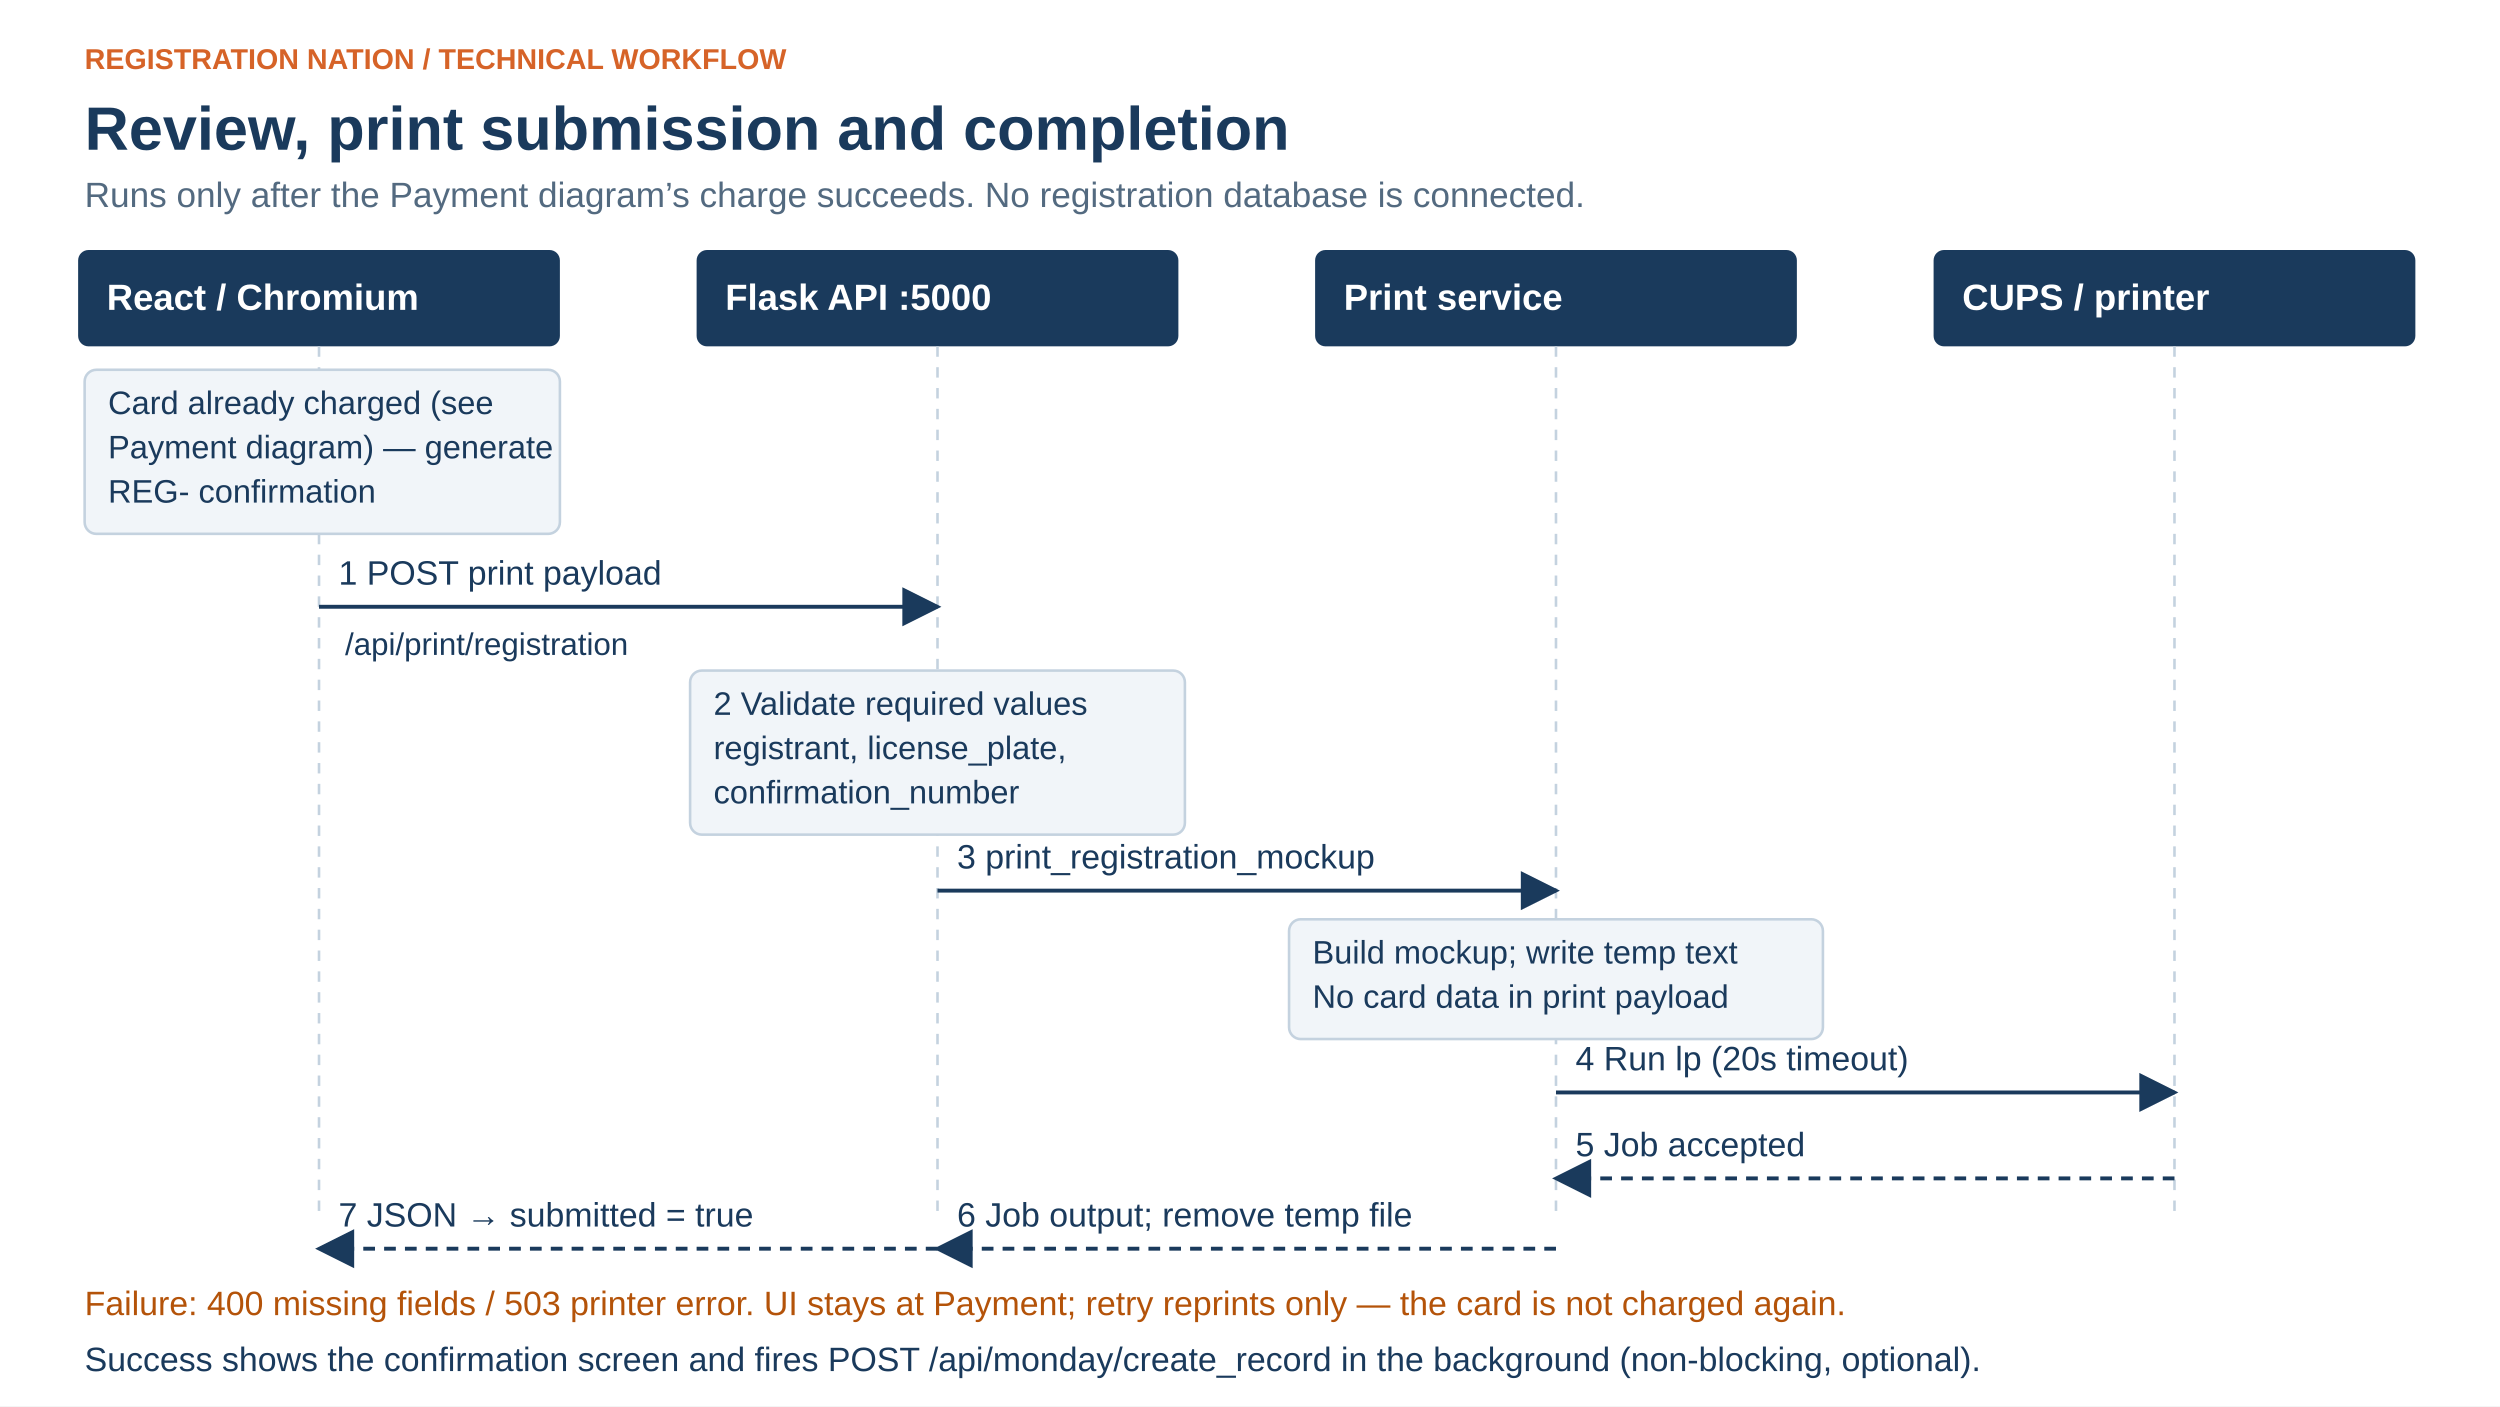
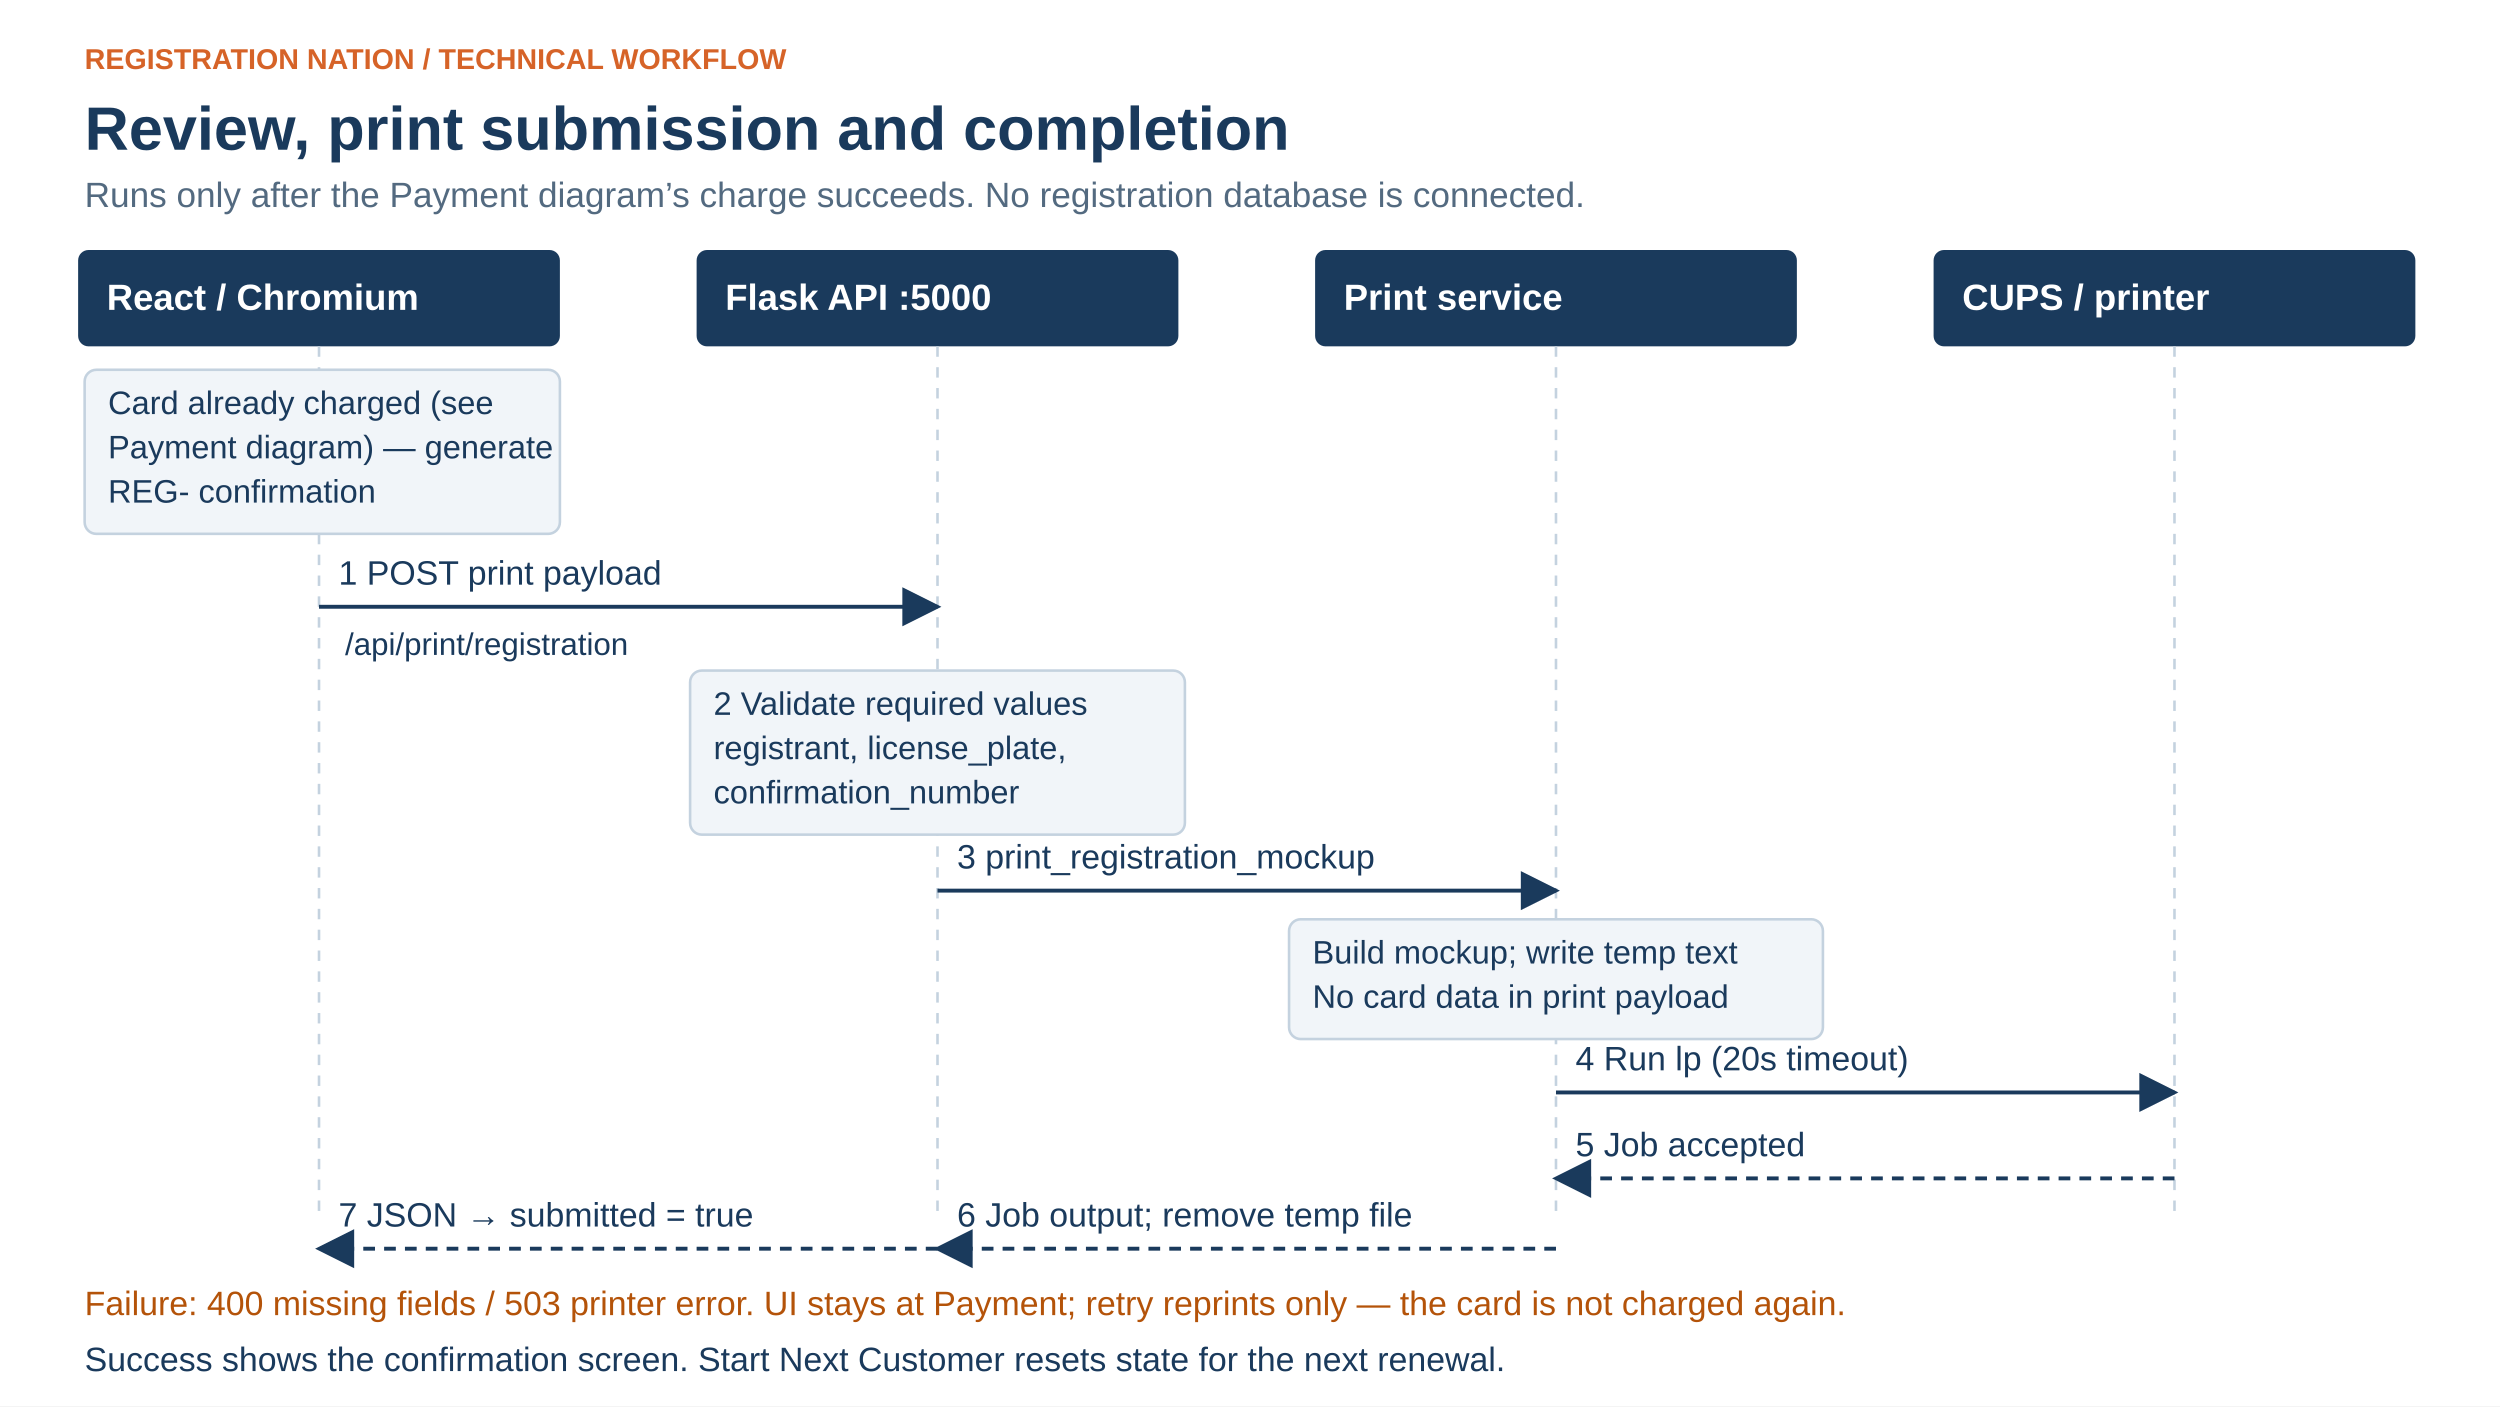
<svg xmlns="http://www.w3.org/2000/svg" width="1920" height="1080" viewBox="0 0 1920 1080">
  <defs>
    <marker id="arr" markerWidth="10" markerHeight="10" refX="9" refY="5" orient="auto">
      <path d="M0 0L10 5L0 10" fill="#1a3a5c" />
    </marker>
  </defs>
  <rect width="1920" height="1080" fill="white" />
  <text x="65" y="53" font-family="Arial,sans-serif" font-size="22" fill="#d66328" font-weight="700">REGISTRATION NATION / TECHNICAL WORKFLOW</text>
  <text x="65" y="115" font-family="Arial,sans-serif" font-size="47" fill="#1a3a5c" font-weight="700">Review, print submission and completion</text>
  <text x="65" y="159" font-family="Arial,sans-serif" font-size="27" fill="#536a80" font-weight="400">Runs only after the Payment diagram’s charge succeeds. No registration database is connected.</text>
  <rect x="60" y="192" width="370" height="74" rx="8" fill="#1a3a5c" />
  <path d="M245 266V930" stroke="#c4d2df" stroke-width="2" stroke-dasharray="8 8" />
  <text x="82" y="238" font-family="Arial,sans-serif" font-size="28" fill="white" font-weight="700">React / Chromium</text>
  <rect x="535" y="192" width="370" height="74" rx="8" fill="#1a3a5c" />
  <path d="M720 266V930" stroke="#c4d2df" stroke-width="2" stroke-dasharray="8 8" />
  <text x="557" y="238" font-family="Arial,sans-serif" font-size="28" fill="white" font-weight="700">Flask API :5000</text>
  <rect x="1010" y="192" width="370" height="74" rx="8" fill="#1a3a5c" />
  <path d="M1195 266V930" stroke="#c4d2df" stroke-width="2" stroke-dasharray="8 8" />
  <text x="1032" y="238" font-family="Arial,sans-serif" font-size="28" fill="white" font-weight="700">Print service</text>
  <rect x="1485" y="192" width="370" height="74" rx="8" fill="#1a3a5c" />
  <path d="M1670 266V930" stroke="#c4d2df" stroke-width="2" stroke-dasharray="8 8" />
  <text x="1507" y="238" font-family="Arial,sans-serif" font-size="28" fill="white" font-weight="700">CUPS / printer</text>
  <rect x="65" y="284" width="365" height="126" rx="9" fill="#f1f5f9" stroke="#c4d2df" stroke-width="2" />
  <text x="83" y="318" font-family="Arial,sans-serif" font-size="25" fill="#1a3a5c" font-weight="400">Card already charged (see</text>
  <text x="83" y="352" font-family="Arial,sans-serif" font-size="25" fill="#1a3a5c" font-weight="400">Payment diagram) — generate</text>
  <text x="83" y="386" font-family="Arial,sans-serif" font-size="25" fill="#1a3a5c" font-weight="400">REG- confirmation</text>
  <path d="M245 466H720" fill="none" stroke="#1a3a5c" stroke-width="3" marker-end="url(#arr)" />
  <text x="260" y="449" font-family="Arial,sans-serif" font-size="26" fill="#1a3a5c" font-weight="400">1  POST print payload</text>
  <text x="265" y="503" font-family="Arial,sans-serif" font-size="24" fill="#1a3a5c" font-weight="400">/api/print/registration</text>
  <rect x="530" y="515" width="380" height="126" rx="9" fill="#f1f5f9" stroke="#c4d2df" stroke-width="2" />
  <text x="548" y="549" font-family="Arial,sans-serif" font-size="25" fill="#1a3a5c" font-weight="400">2  Validate required values</text>
  <text x="548" y="583" font-family="Arial,sans-serif" font-size="25" fill="#1a3a5c" font-weight="400">registrant, license_plate,</text>
  <text x="548" y="617" font-family="Arial,sans-serif" font-size="25" fill="#1a3a5c" font-weight="400">confirmation_number</text>
  <path d="M720 684H1195" fill="none" stroke="#1a3a5c" stroke-width="3" marker-end="url(#arr)" />
  <text x="735" y="667" font-family="Arial,sans-serif" font-size="26" fill="#1a3a5c" font-weight="400">3  print_registration_mockup</text>
  <rect x="990" y="706" width="410" height="92" rx="9" fill="#f1f5f9" stroke="#c4d2df" stroke-width="2" />
  <text x="1008" y="740" font-family="Arial,sans-serif" font-size="25" fill="#1a3a5c" font-weight="400">Build mockup; write temp text</text>
  <text x="1008" y="774" font-family="Arial,sans-serif" font-size="25" fill="#1a3a5c" font-weight="400">No card data in print payload</text>
  <path d="M1195 839H1670" fill="none" stroke="#1a3a5c" stroke-width="3" marker-end="url(#arr)" />
  <text x="1210" y="822" font-family="Arial,sans-serif" font-size="26" fill="#1a3a5c" font-weight="400">4  Run lp (20s timeout)</text>
  <path d="M1670 905H1195" fill="none" stroke="#1a3a5c" stroke-width="3" stroke-dasharray="9 7" marker-end="url(#arr)" />
  <text x="1210" y="888" font-family="Arial,sans-serif" font-size="26" fill="#1a3a5c" font-weight="400">5  Job accepted</text>
  <path d="M1195 959H720" fill="none" stroke="#1a3a5c" stroke-width="3" stroke-dasharray="9 7" marker-end="url(#arr)" />
  <text x="735" y="942" font-family="Arial,sans-serif" font-size="26" fill="#1a3a5c" font-weight="400">6  Job output; remove temp file</text>
  <path d="M720 959H245" fill="none" stroke="#1a3a5c" stroke-width="3" stroke-dasharray="9 7" marker-end="url(#arr)" />
  <text x="260" y="942" font-family="Arial,sans-serif" font-size="26" fill="#1a3a5c" font-weight="400">7  JSON → submitted = true</text>
  <text x="65" y="1010" font-family="Arial,sans-serif" font-size="26" fill="#b45309" font-weight="400">Failure: 400 missing fields / 503 printer error. UI stays at Payment; retry reprints only — the card is not charged again.</text>
-   <text x="65" y="1053" font-family="Arial,sans-serif" font-size="26" fill="#1a3a5c" font-weight="400">Success shows the confirmation screen and fires POST /api/monday/create_record in the background (non-blocking, optional).</text>
+   <text x="65" y="1053" font-family="Arial,sans-serif" font-size="26" fill="#1a3a5c" font-weight="400">Success shows the confirmation screen. Start Next Customer resets state for the next renewal.</text>
</svg>
